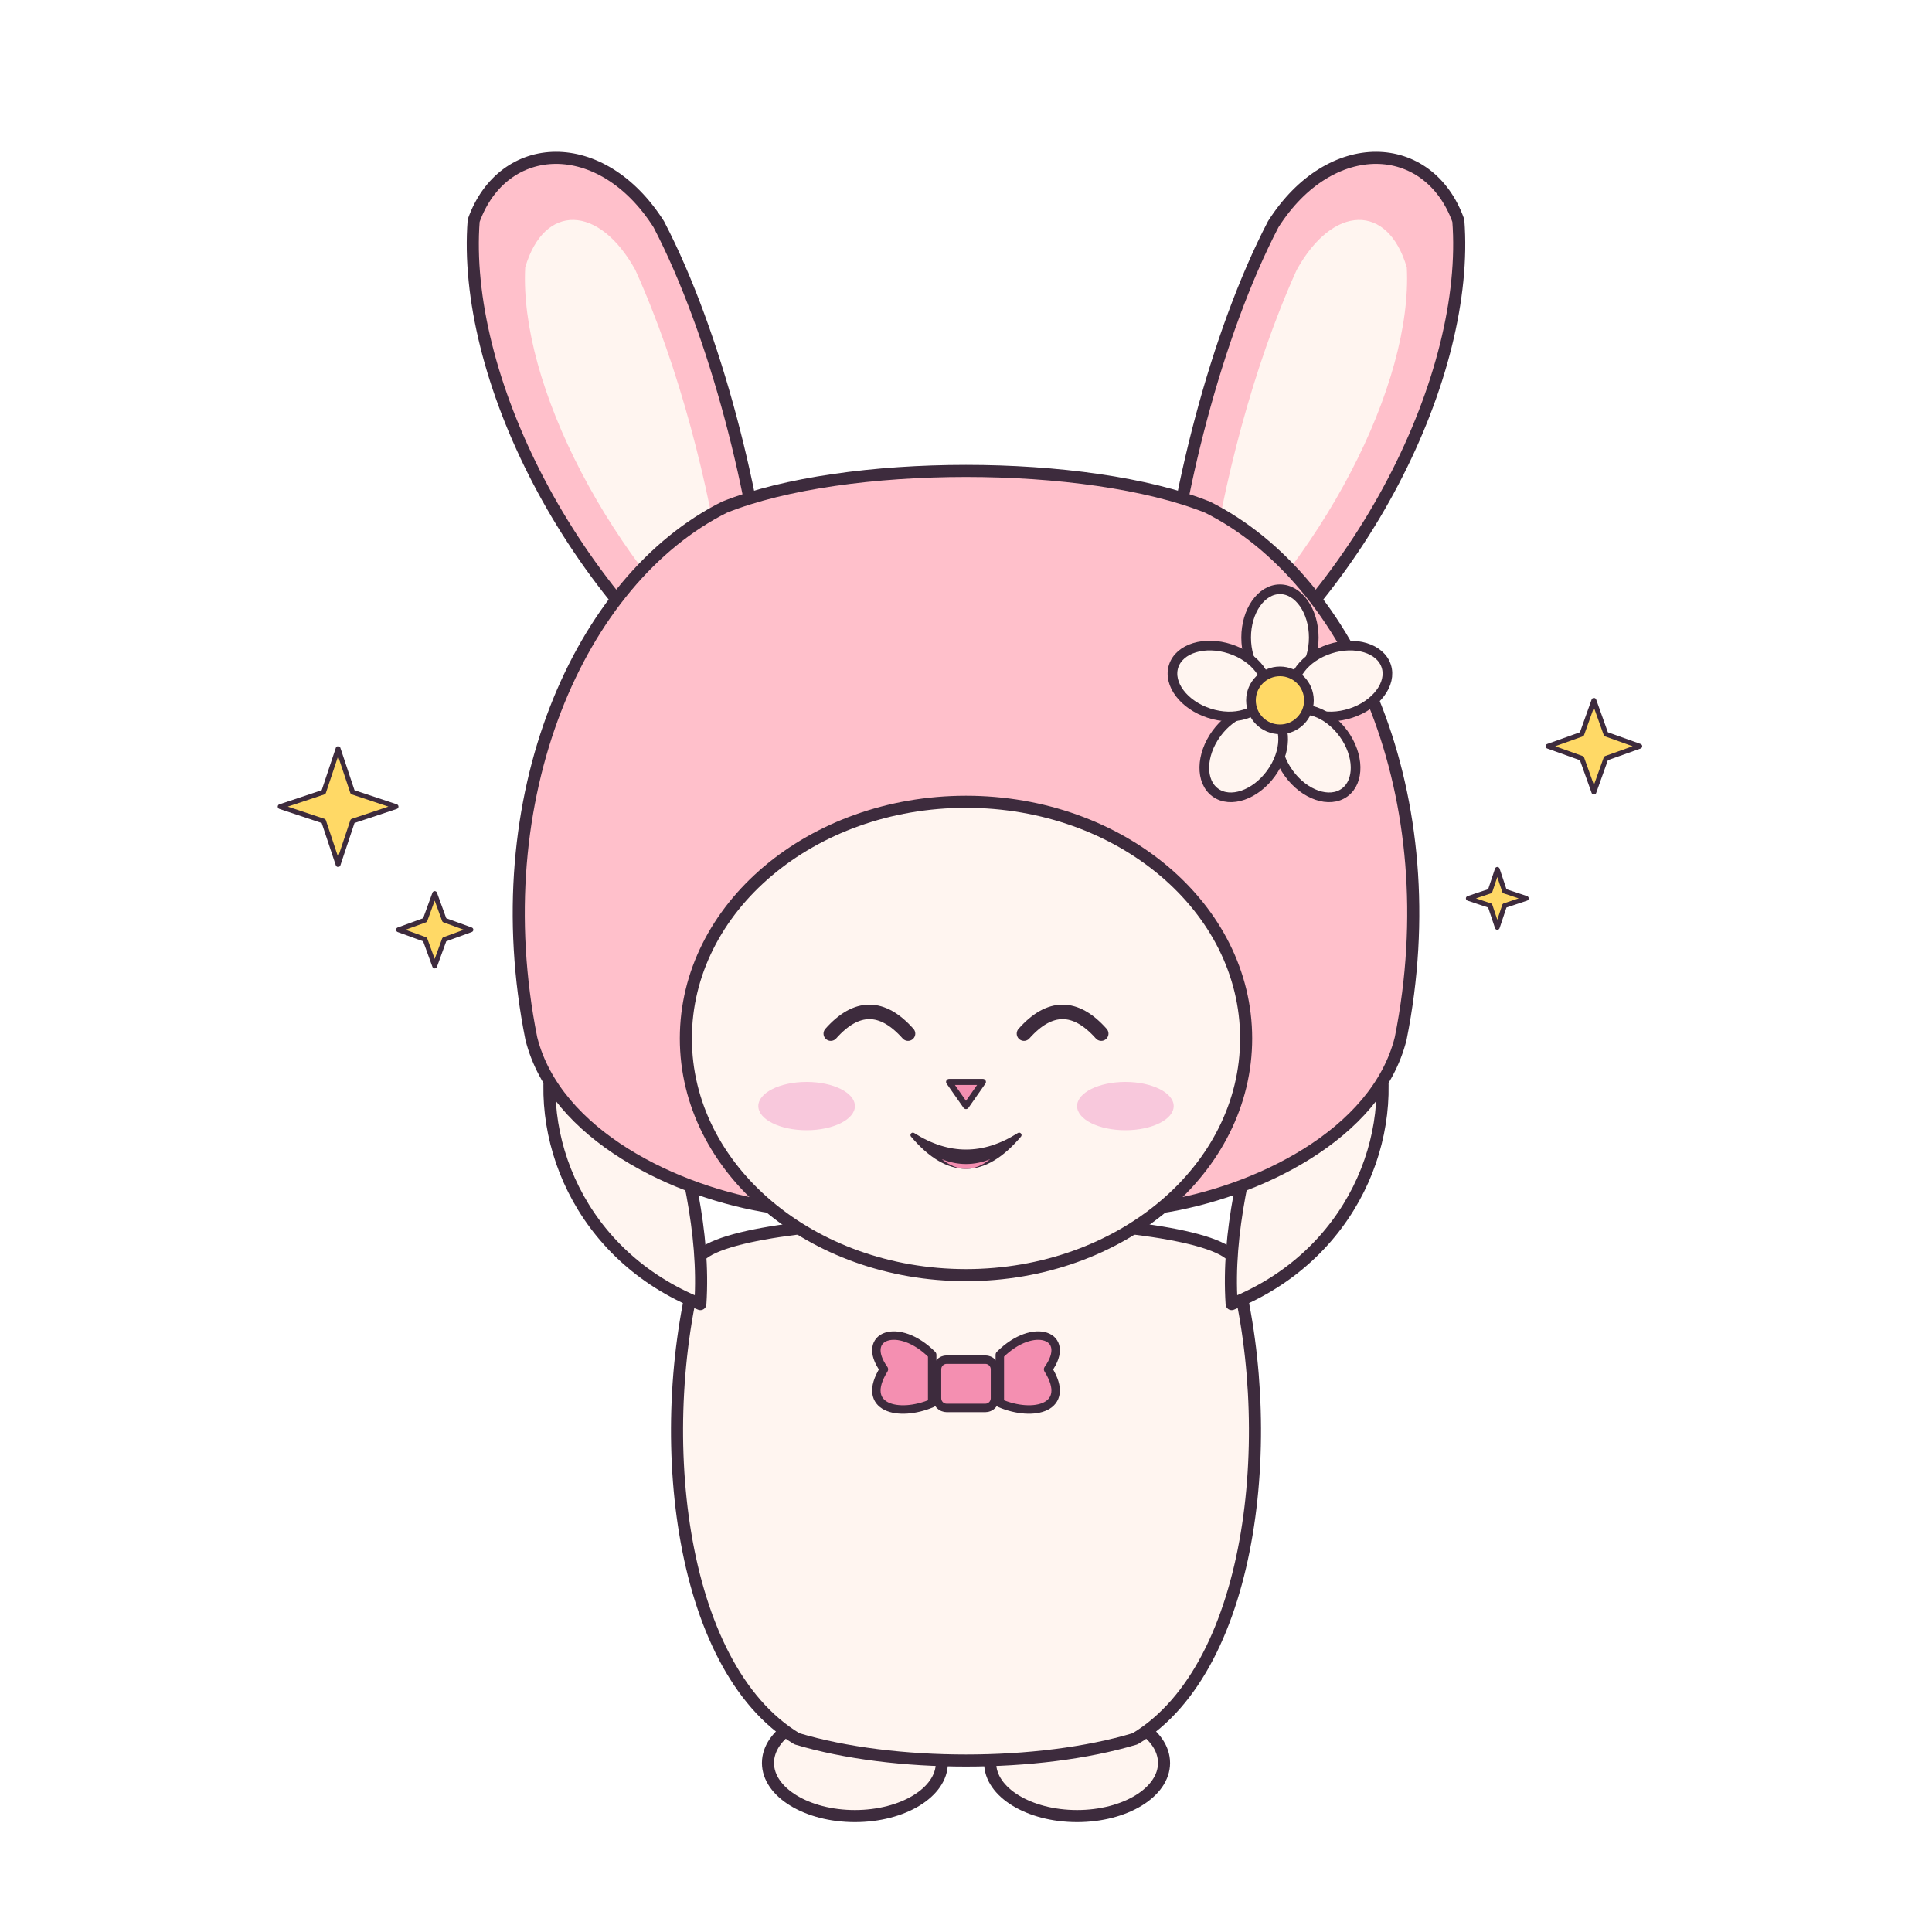
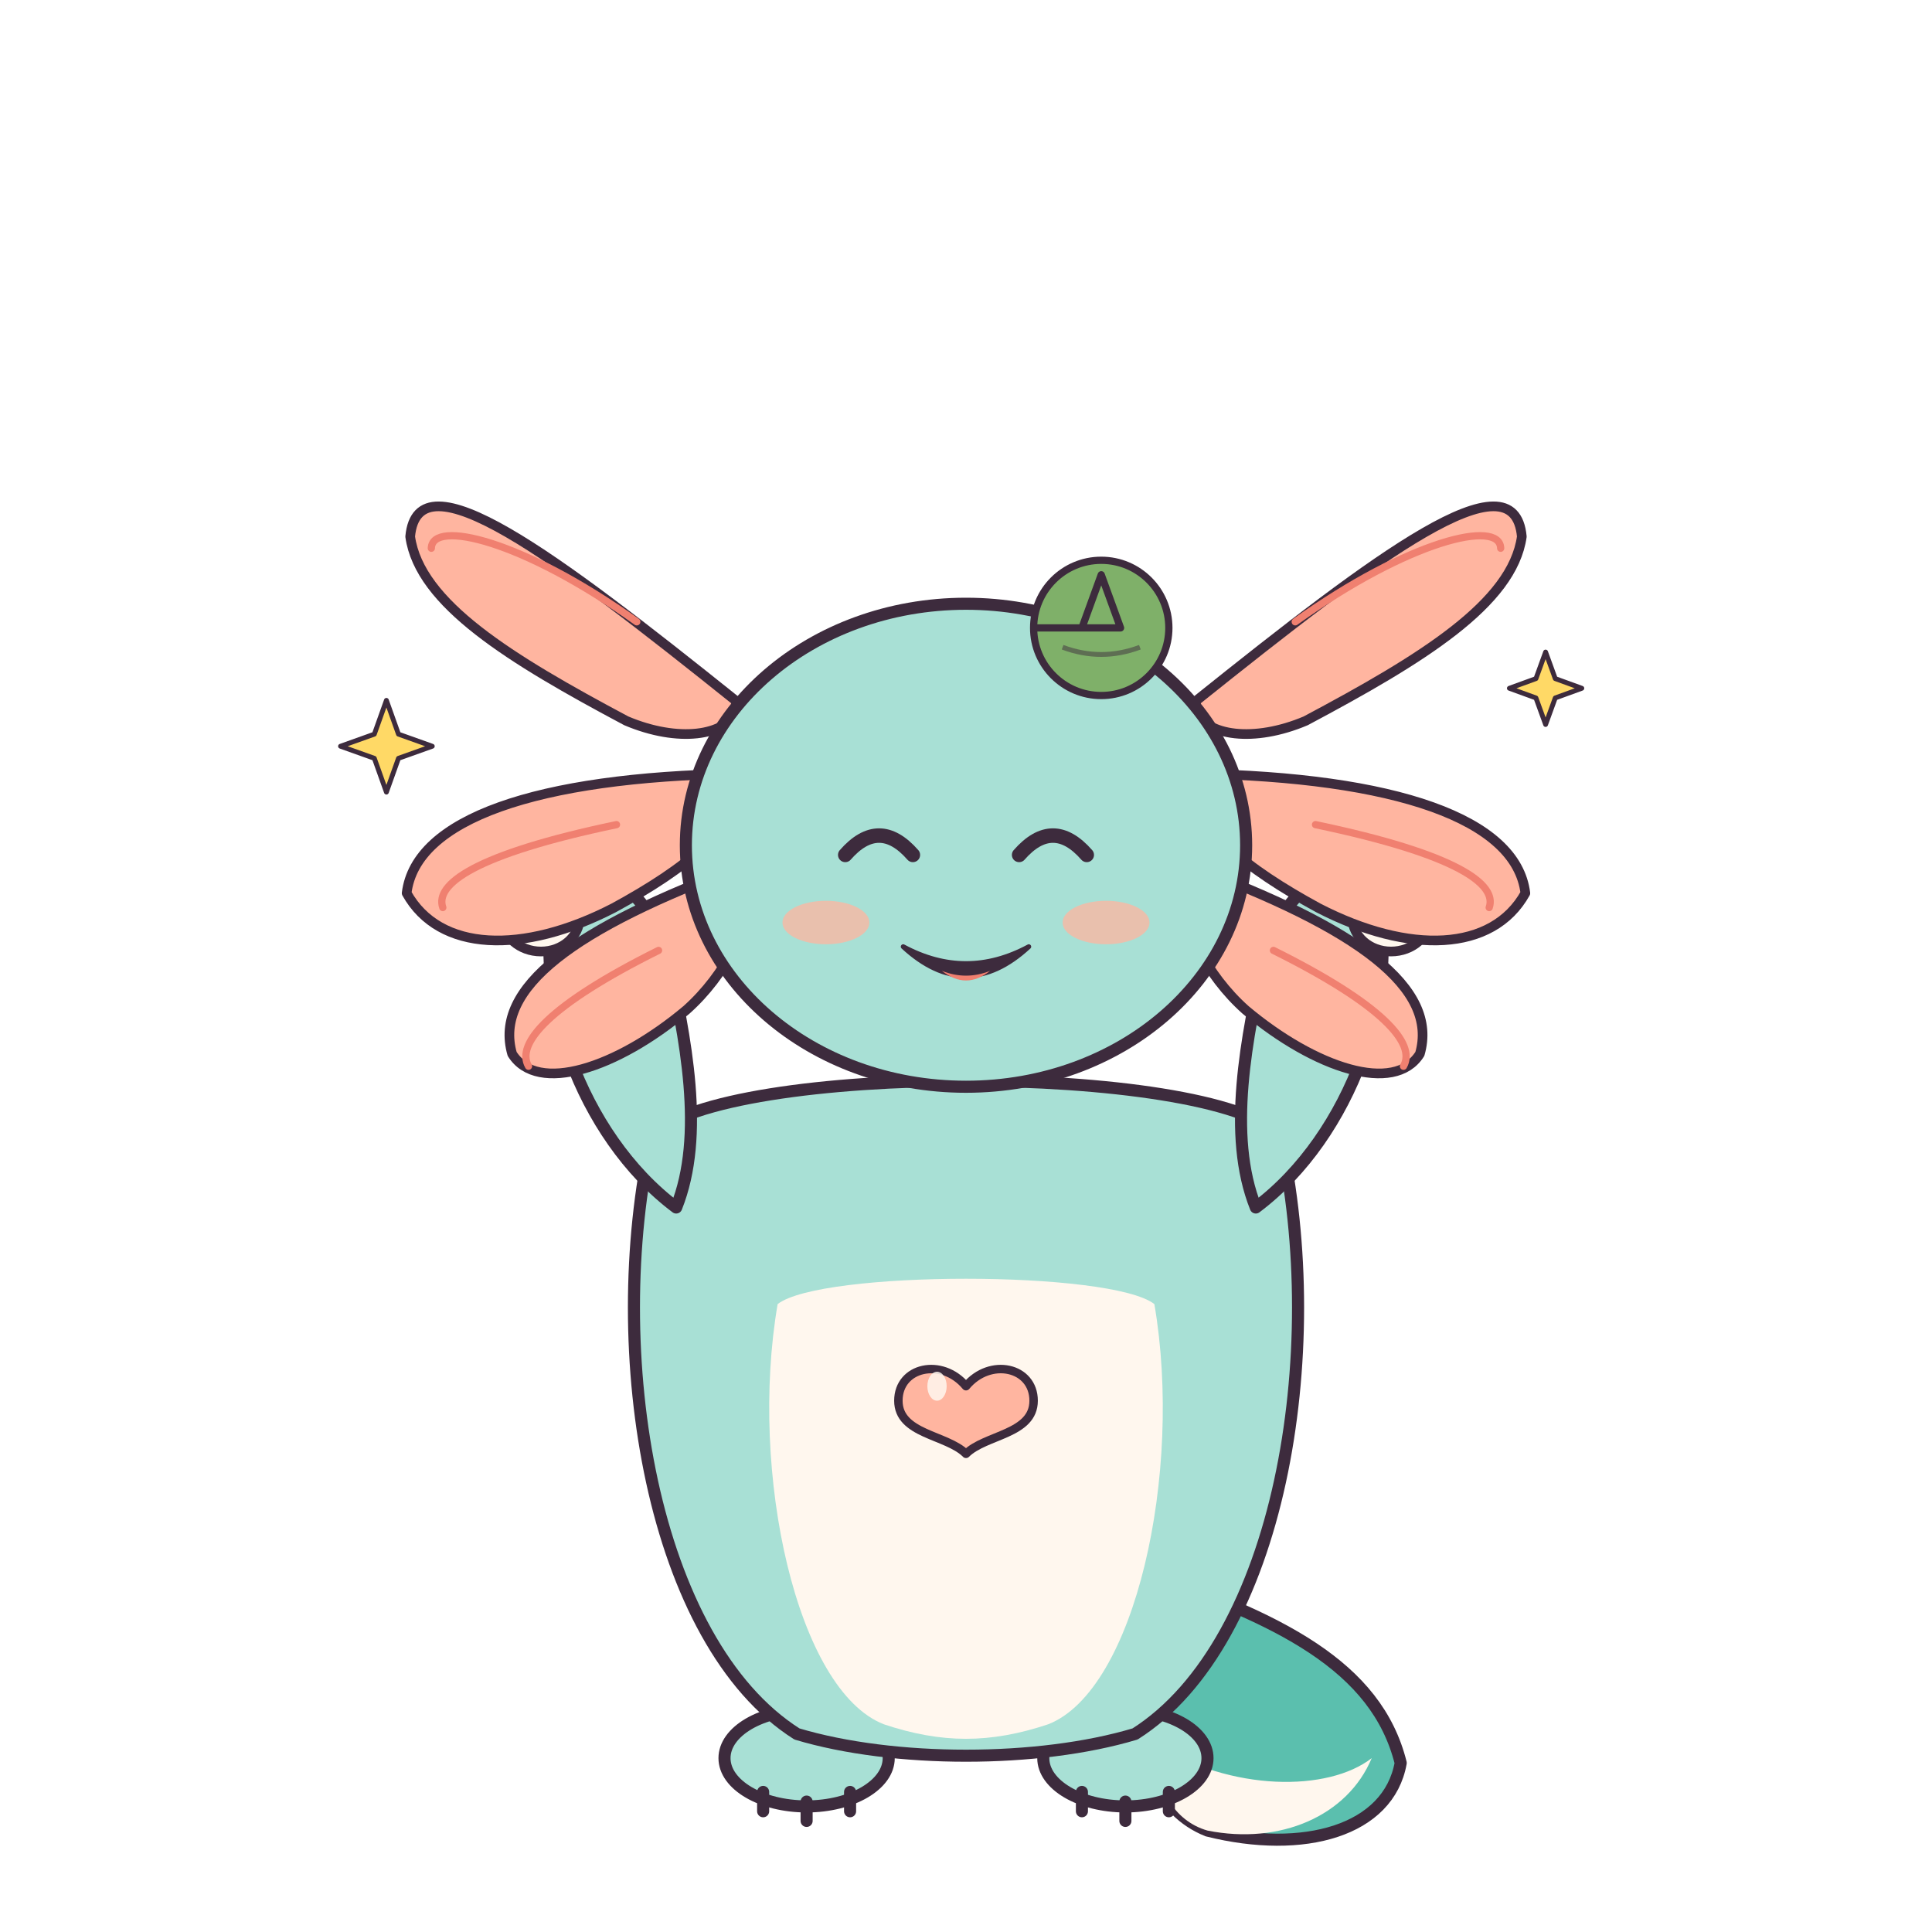
<svg xmlns="http://www.w3.org/2000/svg" viewBox="0 0 800 800" role="img" aria-label="Axel, happy">
  <g transform="translate(400 410)">
-     <ellipse cx="-46" cy="320" rx="36" ry="22" fill="#FFF5F0" stroke="#3D2B3D" stroke-width="5" />
-     <ellipse cx=" 46" cy="320" rx="36" ry="22" fill="#FFF5F0" stroke="#3D2B3D" stroke-width="5" />
-     <path d="       M -110 110       C -130 180, -120 280, -70 310       C -30 322,  30 322,  70 310       C  120 280, 130 180, 110 110       C  90  90,  -90  90, -110 110 Z" fill="#FFF5F0" stroke="#3D2B3D" stroke-width="5" stroke-linejoin="round" />
-     <path d="       M -110 130       C -160 110, -180  60, -170  20       C -156   0, -134  10, -124  40       C -116  70, -108 100, -110 130 Z" fill="#FFF5F0" stroke="#3D2B3D" stroke-width="5" stroke-linejoin="round" />
-     <path d="       M 110 130       C 160 110, 180  60, 170  20       C 156   0, 134  10, 124  40       C 116  70, 108 100, 110 130 Z" fill="#FFF5F0" stroke="#3D2B3D" stroke-width="5" stroke-linejoin="round" />
-     <g transform="translate(0 165)">
-       <path d="M -34 -8 C -44 -22, -28 -28, -14 -14 L -14 6 C -28 12, -44 8, -34 -8 Z" fill="#F48FB1" stroke="#3D2B3D" stroke-width="3.5" stroke-linejoin="round" />
-       <path d="M  34 -8 C  44 -22,  28 -28,  14 -14 L  14 6 C  28 12,  44 8,  34 -8 Z" fill="#F48FB1" stroke="#3D2B3D" stroke-width="3.5" stroke-linejoin="round" />
-       <rect x="-12" y="-12" width="24" height="20" rx="4" fill="#F48FB1" stroke="#3D2B3D" stroke-width="3.5" />
+     <path d="M 70 240 C 130 260, 170 280, 180 320 C 175 348, 140 358, 100 348 C 80 340, 70 318, 70 280 Z" fill="#5BBFAE" stroke="#3D2B3D" stroke-width="5" stroke-linejoin="round" />
+     <path d="M 78 312 C 110 332, 150 332, 168 318 C 158 342, 130 354, 100 348 C 86 344, 78 330, 78 312 Z" fill="#FFF7EE" />
+     <g stroke="#3D2B3D" stroke-width="5" stroke-linejoin="round" stroke-linecap="round">
+       <ellipse cx="-66" cy="318" rx="34" ry="20" fill="#A8E0D5" />
+       <ellipse cx=" 66" cy="318" rx="34" ry="20" fill="#A8E0D5" />
+       <path d="M -84 332 L -84 340" fill="none" />
+       <path d="M -66 336 L -66 344" fill="none" />
+       <path d="M -48 332 L -48 340" fill="none" />
+       <path d="M  48 332 L  48 340" fill="none" />
+       <path d="M  66 336 L  66 344" fill="none" />
+       <path d="M  84 332 L  84 340" fill="none" />
    </g>
-     <g transform="rotate(-14 -90 -110)">
-       <path d="         M -90 -110         C -150 -180, -170 -280, -150 -340         C -130 -370,  -90 -362,  -76 -320         C  -64 -270,  -64 -200,  -72 -150         C  -78 -126, -84 -114, -90 -110 Z" fill="#FFC0CB" stroke="#3D2B3D" stroke-width="5" stroke-linejoin="round" />
-       <path d="         M -88 -130         C -130 -190, -148 -270, -134 -316         C -120 -340,  -98 -334,  -90 -304         C  -82 -260,  -82 -210,  -86 -170         C  -88 -148, -88 -134, -88 -130 Z" fill="#FFF5F0" />
+     <path d="M -130 60 C -150 150, -130 270, -70 308 C -30 320, 30 320, 70 308 C 130 270, 150 150, 130 60 C 100 30, -100 30, -130 60 Z" fill="#A8E0D5" stroke="#3D2B3D" stroke-width="5" stroke-linejoin="round" />
+     <path d="M -78 130 C -90 200, -70 290, -34 304 C -10 312, 10 312, 34 304 C 70 290, 90 200, 78 130 C 60 116, -60 116, -78 130 Z" fill="#FFF7EE" />
+     <path d="M -120 90 C -160 60, -180 0, -170 -40 C -156 -56, -134 -46, -124 -16 C -116 20, -108 60, -120 90 Z" fill="#A8E0D5" stroke="#3D2B3D" stroke-width="5" stroke-linejoin="round" />
+     <ellipse cx="-176" cy="-30" rx="16" ry="14" fill="#FFF7EE" stroke="#3D2B3D" stroke-width="4" />
+     <path d="M 120 90 C 160 60, 180 0, 170 -40 C 156 -56, 134 -46, 124 -16 C 116 20, 108 60, 120 90 Z" fill="#A8E0D5" stroke="#3D2B3D" stroke-width="5" stroke-linejoin="round" />
+     <ellipse cx="176" cy="-30" rx="16" ry="14" fill="#FFF7EE" stroke="#3D2B3D" stroke-width="4" />
+     <g transform="translate(0 170)">
+       <path d="M 0 22 C -8 14, -28 14, -28 0 C -28 -14, -10 -18, 0 -6 C 10 -18, 28 -14, 28 0 C 28 14, 8 14, 0 22 Z" fill="#FFB5A0" stroke="#3D2B3D" stroke-width="3.5" stroke-linejoin="round" />
+       <ellipse cx="-12" cy="-6" rx="4" ry="6" fill="#FFF7EE" opacity="0.85" />
    </g>
-     <g transform="rotate(14 90 -110)">
-       <path d="         M 90 -110         C 150 -180, 170 -280, 150 -340         C 130 -370,  90 -362,  76 -320         C  64 -270,  64 -200,  72 -150         C  78 -126, 84 -114, 90 -110 Z" fill="#FFC0CB" stroke="#3D2B3D" stroke-width="5" stroke-linejoin="round" />
-       <path d="         M 88 -130         C 130 -190, 148 -270, 134 -316         C 120 -340,  98 -334,  90 -304         C  82 -260,  82 -210,  86 -170         C  88 -148, 88 -134, 88 -130 Z" fill="#FFF5F0" />
+     <g transform="rotate(-8 -94 -110)">
+       <g stroke="#3D2B3D" stroke-width="4" stroke-linejoin="round" stroke-linecap="round">
+         <path d="M -94 -120 C -160 -190, -210 -240, -218 -206 C -218 -178, -184 -150, -140 -118 C -120 -106, -100 -106, -94 -116 Z" fill="#FFB5A0" />
+         <path d="M -130 -158 C -172 -198, -208 -212, -210 -200" fill="none" stroke="#F08070" stroke-width="3" />
+         <path d="M -98 -90 C -180 -100, -232 -90, -240 -60 C -230 -34, -196 -28, -156 -42 C -124 -54, -100 -68, -98 -86 Z" fill="#FFB5A0" />
+         <path d="M -150 -76 C -210 -72, -228 -62, -226 -52" fill="none" stroke="#F08070" stroke-width="3" />
+         <path d="M -100 -52 C -174 -36, -210 -16, -206 12 C -198 30, -164 24, -132 4 C -114 -8, -100 -28, -100 -42 Z" fill="#FFB5A0" />
+         <path d="M -140 -22 C -188 -6, -204 8, -200 18" fill="none" stroke="#F08070" stroke-width="3" />
+       </g>
    </g>
-     <path d="       M -180 20       C -200 -80, -160 -170, -100 -200       C  -50 -220,   50 -220,  100 -200       C  160 -170,  200 -80,  180  20       C  170  60,  120  84,   80  90       L -80  90       C -120  84, -170  60, -180  20 Z" fill="#FFC0CB" stroke="#3D2B3D" stroke-width="5" stroke-linejoin="round" />
-     <ellipse cx="0" cy="20" rx="116" ry="98" fill="#FFF5F0" stroke="#3D2B3D" stroke-width="5" />
-     <path d="M -56 18 Q -40 0, -24 18" fill="none" stroke="#3D2B3D" stroke-width="6" stroke-linecap="round" />
-     <path d="M  24 18 Q  40 0,  56 18" fill="none" stroke="#3D2B3D" stroke-width="6" stroke-linecap="round" />
-     <ellipse cx="-66" cy="48" rx="20" ry="10" fill="#F8C8DC" />
-     <ellipse cx=" 66" cy="48" rx="20" ry="10" fill="#F8C8DC" />
-     <path d="M -7 38 L 7 38 L 0 48 Z" fill="#F48FB1" stroke="#3D2B3D" stroke-width="2.5" stroke-linejoin="round" />
-     <path d="M -22 60 Q 0 86, 22 60 Q 0 74, -22 60 Z" fill="#3D2B3D" stroke="#3D2B3D" stroke-width="2" stroke-linejoin="round" />
-     <path d="M -10 70 Q 0 78, 10 70 Q 0 74, -10 70 Z" fill="#F48FB1" />
-     <g transform="translate(130 -120)">
-       <ellipse cx="0" cy="-26" rx="14" ry="20" fill="#FFF5F0" stroke="#3D2B3D" stroke-width="4" />
-       <ellipse cx="25" cy="-8" rx="14" ry="20" fill="#FFF5F0" stroke="#3D2B3D" stroke-width="4" transform="rotate(72 25 -8)" />
-       <ellipse cx="15" cy="22" rx="14" ry="20" fill="#FFF5F0" stroke="#3D2B3D" stroke-width="4" transform="rotate(144 15 22)" />
-       <ellipse cx="-15" cy="22" rx="14" ry="20" fill="#FFF5F0" stroke="#3D2B3D" stroke-width="4" transform="rotate(216 -15 22)" />
-       <ellipse cx="-25" cy="-8" rx="14" ry="20" fill="#FFF5F0" stroke="#3D2B3D" stroke-width="4" transform="rotate(288 -25 -8)" />
-       <circle r="12" fill="#FFD966" stroke="#3D2B3D" stroke-width="4" />
+     <g transform="rotate(8 94 -110)">
+       <g stroke="#3D2B3D" stroke-width="4" stroke-linejoin="round" stroke-linecap="round">
+         <path d="M 94 -120 C 160 -190, 210 -240, 218 -206 C 218 -178, 184 -150, 140 -118 C 120 -106, 100 -106, 94 -116 Z" fill="#FFB5A0" />
+         <path d="M 130 -158 C 172 -198, 208 -212, 210 -200" fill="none" stroke="#F08070" stroke-width="3" />
+         <path d="M 98 -90 C 180 -100, 232 -90, 240 -60 C 230 -34, 196 -28, 156 -42 C 124 -54, 100 -68, 98 -86 Z" fill="#FFB5A0" />
+         <path d="M 150 -76 C 210 -72, 228 -62, 226 -52" fill="none" stroke="#F08070" stroke-width="3" />
+         <path d="M 100 -52 C 174 -36, 210 -16, 206 12 C 198 30, 164 24, 132 4 C 114 -8, 100 -28, 100 -42 Z" fill="#FFB5A0" />
+         <path d="M 140 -22 C 188 -6, 204 8, 200 18" fill="none" stroke="#F08070" stroke-width="3" />
+       </g>
+     </g>
+     <ellipse cx="0" cy="-60" rx="116" ry="100" fill="#A8E0D5" stroke="#3D2B3D" stroke-width="5" />
+     <path d="M -50 -56 Q -36 -72, -22 -56" fill="none" stroke="#3D2B3D" stroke-width="6" stroke-linecap="round" />
+     <path d="M  22 -56 Q  36 -72,  50 -56" fill="none" stroke="#3D2B3D" stroke-width="6" stroke-linecap="round" />
+     <ellipse cx="-58" cy="-28" rx="18" ry="9" fill="#FFB5A0" opacity="0.75" />
+     <ellipse cx=" 58" cy="-28" rx="18" ry="9" fill="#FFB5A0" opacity="0.75" />
+     <path d="M -26 -18 Q 0 6, 26 -18 Q 0 -4, -26 -18 Z" fill="#3D2B3D" stroke="#3D2B3D" stroke-width="2" stroke-linejoin="round" />
+     <path d="M -10 -8 Q 0 0, 10 -8 Q 0 -4, -10 -8 Z" fill="#F08070" />
+     <g transform="translate(56 -150)">
+       <path d="M -28 0 A 28 28 0 1 1 28 0 A 28 28 0 1 1 -28 0 L -8 0 L 0 -22 L 8 0 Z" fill="#7FB069" stroke="#3D2B3D" stroke-width="3" stroke-linejoin="round" />
+       <path d="M -16 8 Q 0 14, 16 8" fill="none" stroke="#3D2B3D" stroke-width="2" opacity="0.5" />
    </g>
    <g fill="#FFD966" stroke="#3D2B3D" stroke-width="2" stroke-linejoin="round">
-       <path d="M -260 -100 l 6 18 l 18 6 l -18 6 l -6 18 l -6 -18 l -18 -6 l 18 -6 z" />
-       <path d="M  260 -120 l 5 14 l 14 5 l -14 5 l -5 14 l -5 -14 l -14 -5 l 14 -5 z" />
-       <path d="M -220  -40 l 4 11 l 11 4 l -11 4 l -4 11 l -4 -11 l -11 -4 l 11 -4 z" />
-       <path d="M  220  -50 l 3  9 l  9 3 l  -9 3 l -3  9 l -3 -9 l  -9 -3 l  9 -3 z" />
+       <path d="M -240 -120 l 5 14 l 14 5 l -14 5 l -5 14 l -5 -14 l -14 -5 l 14 -5 z" />
+       <path d="M  240 -140 l 4 11 l 11 4 l -11 4 l -4 11 l -4 -11 l -11 -4 l 11 -4 z" />
    </g>
  </g>
</svg>
